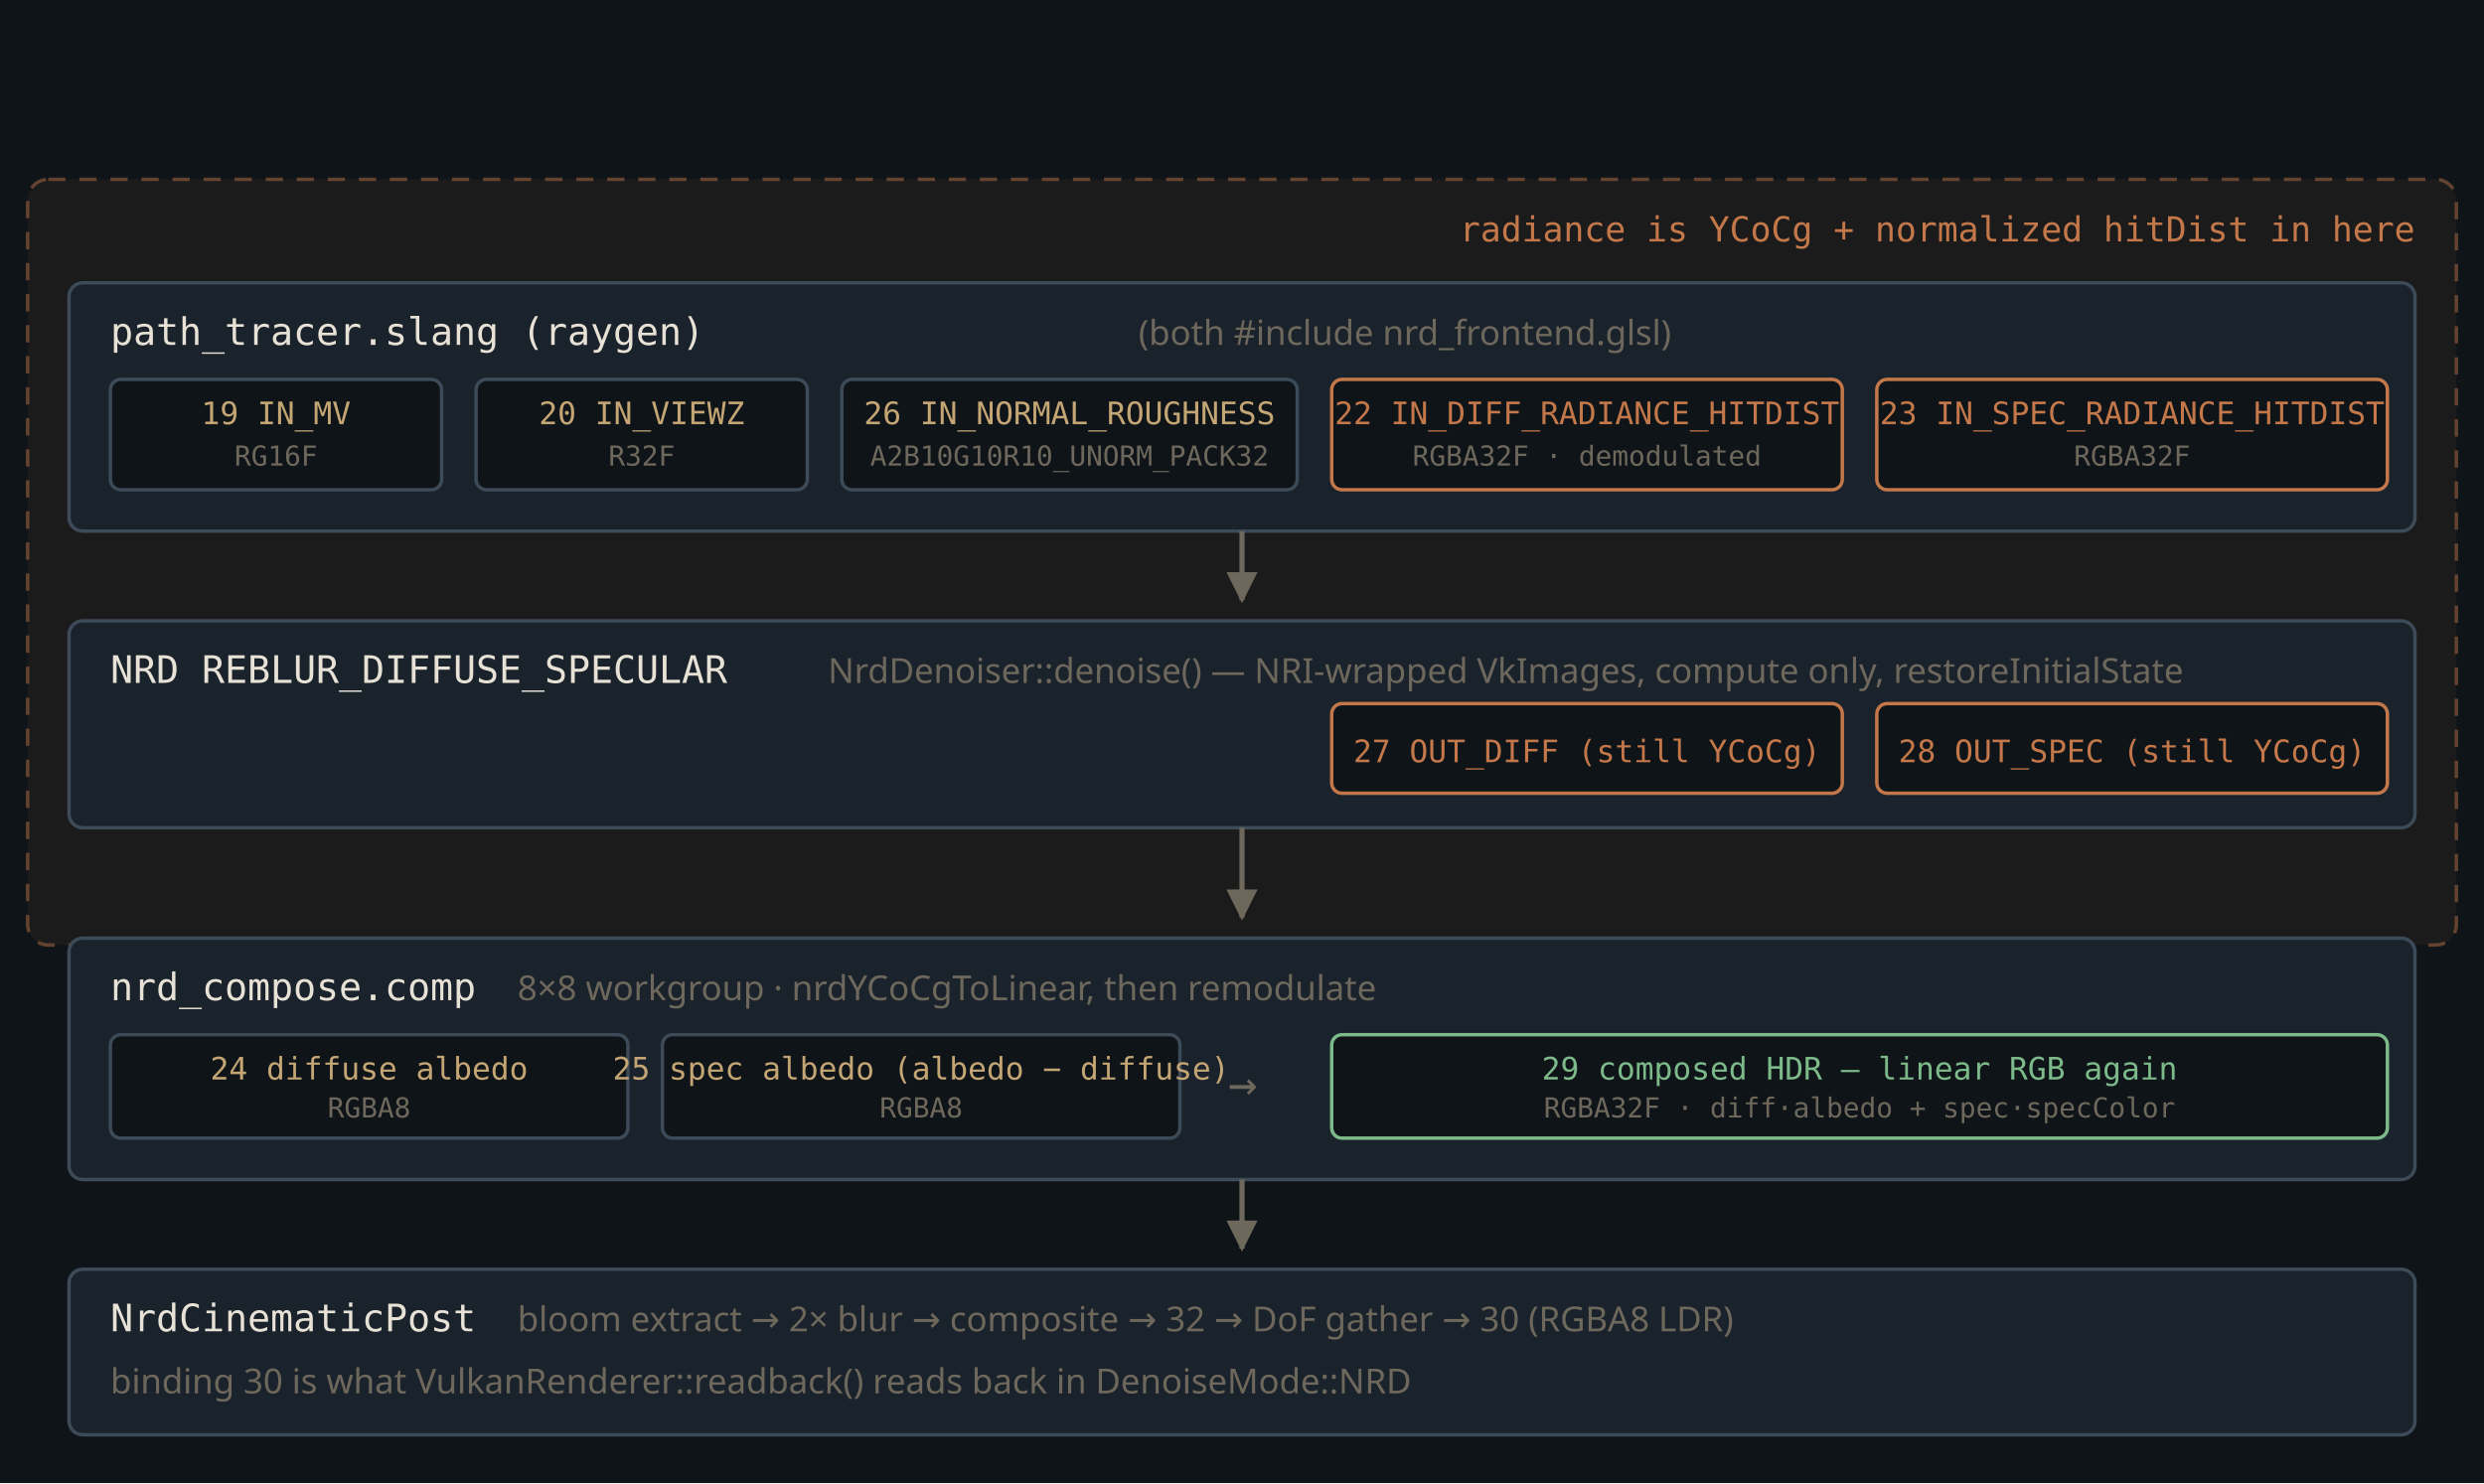
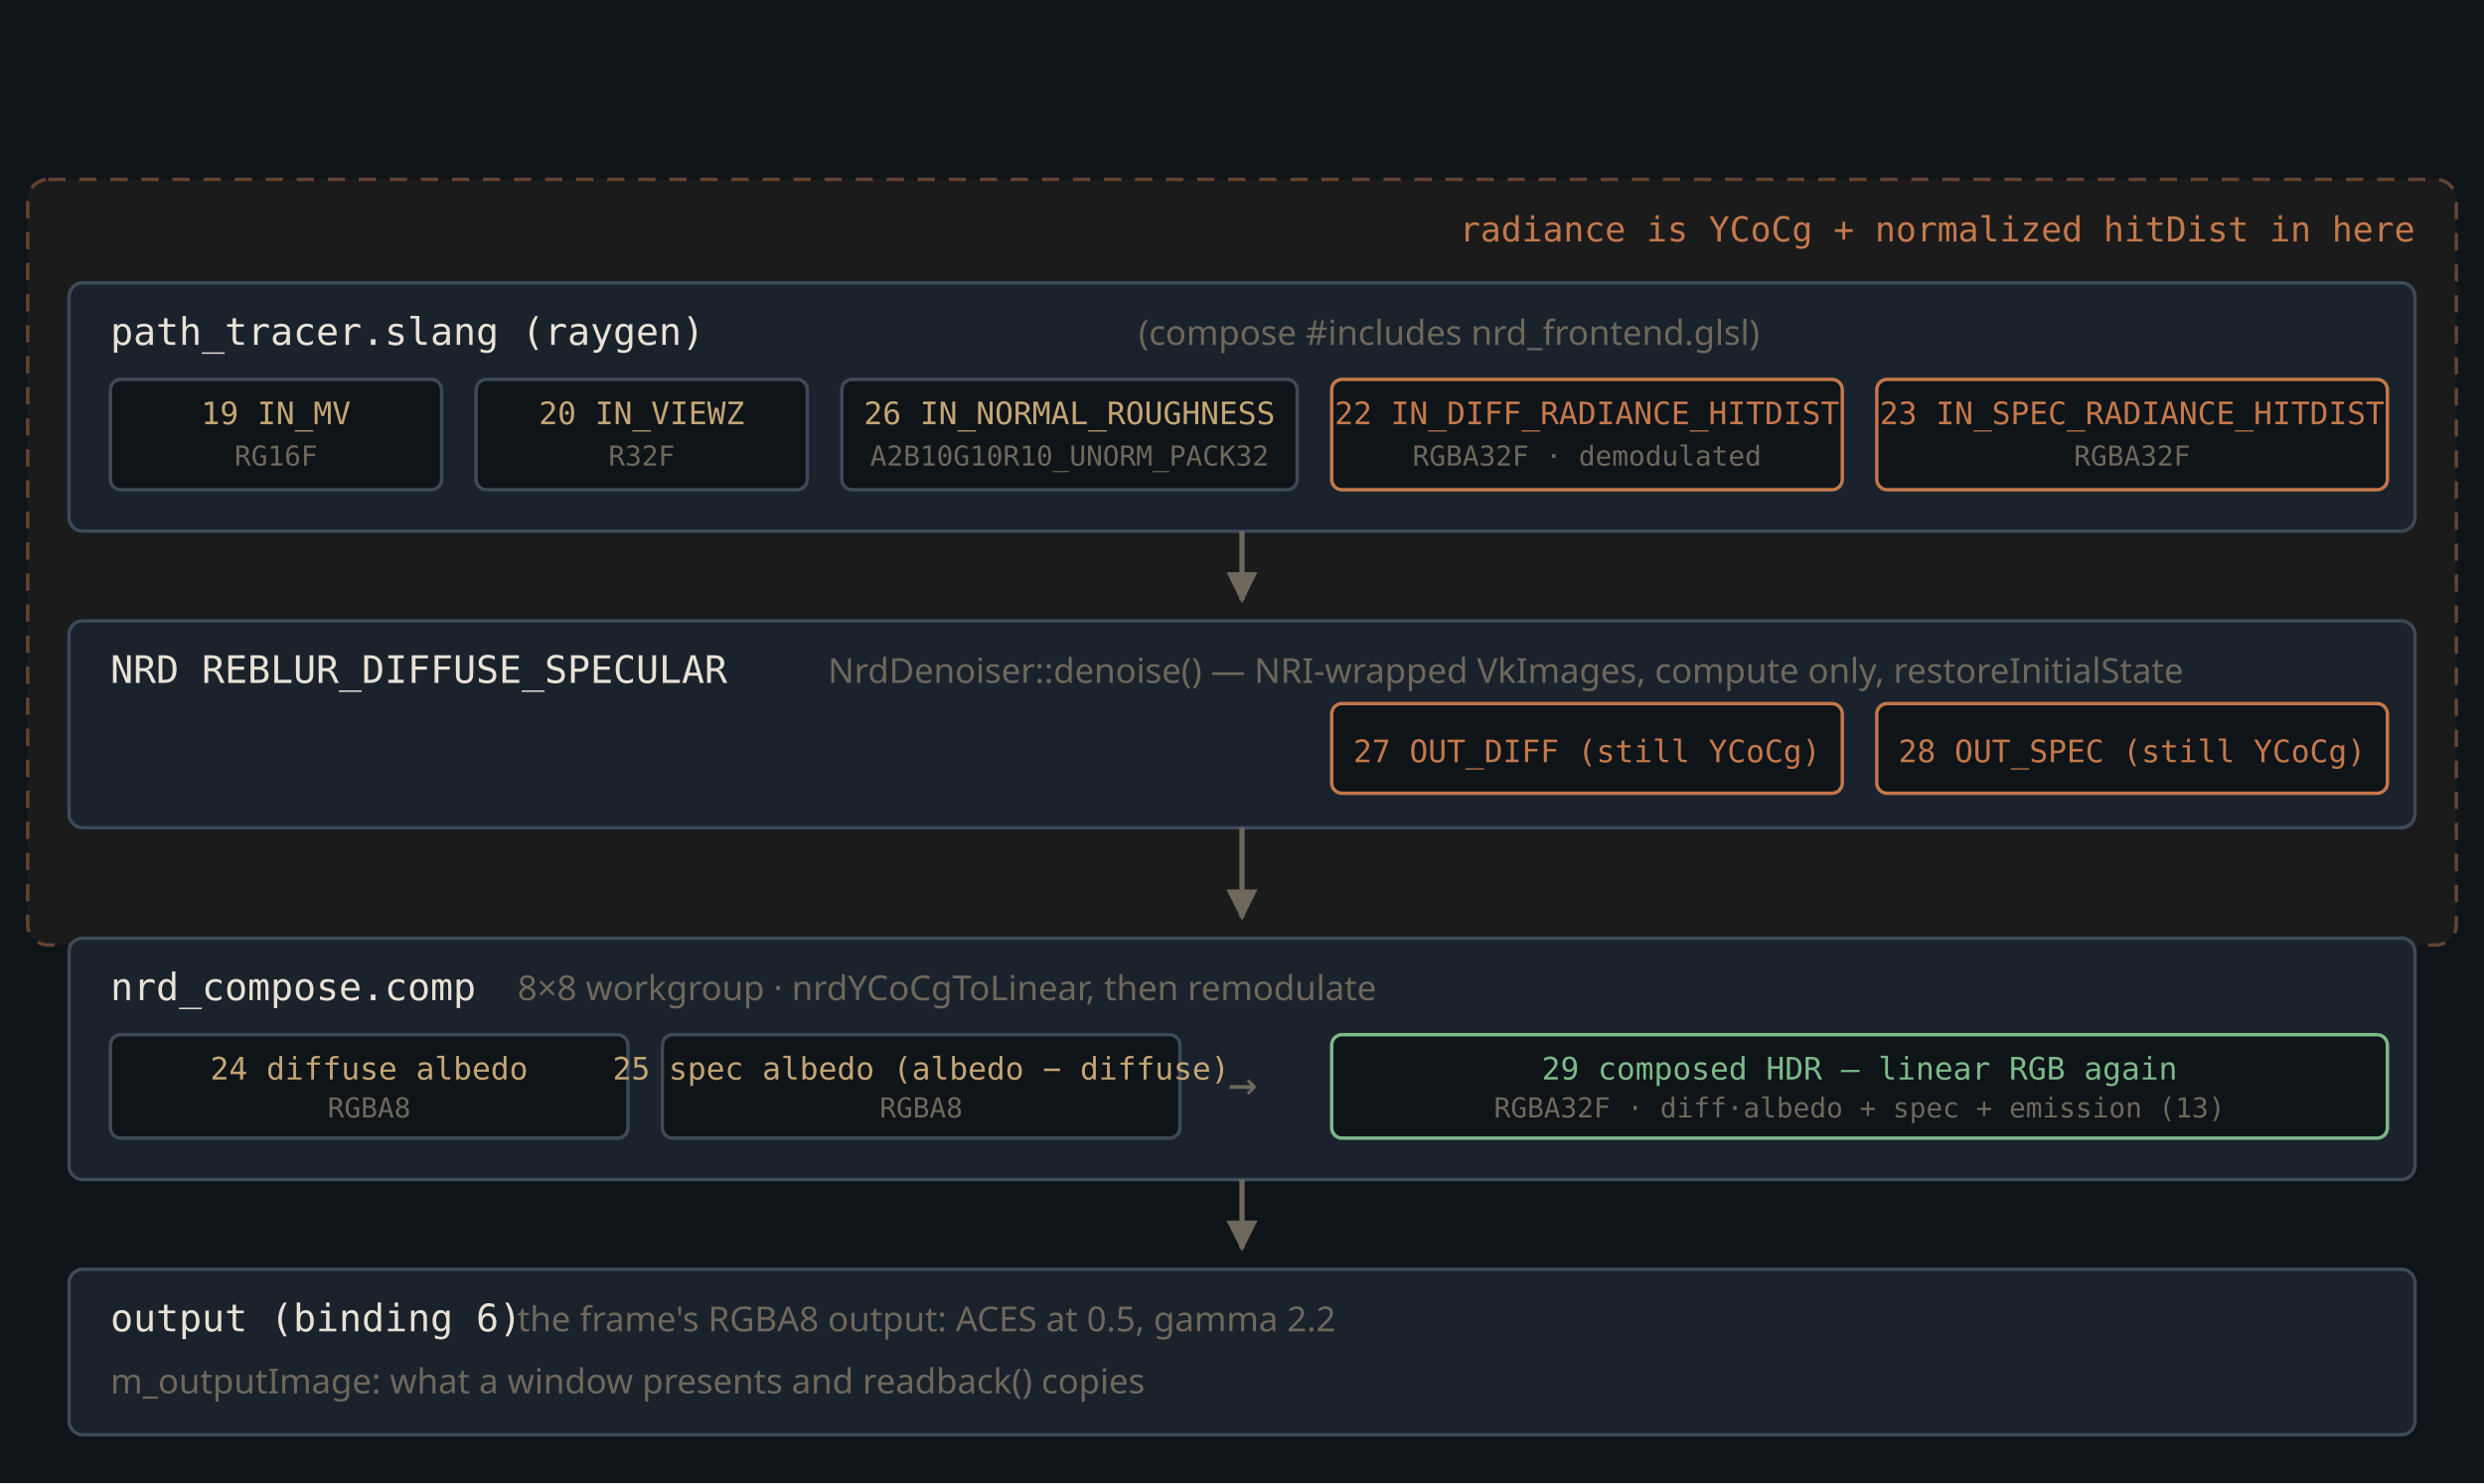
- <svg xmlns="http://www.w3.org/2000/svg" viewBox="0 0 720 430" class="unit-diagram" role="img" aria-label="Data flow from raygen AOVs through NRD REBLUR to the compose pass and the cinematic tail, marking the region in which radiance is YCoCg-encoded.">
+ <svg xmlns="http://www.w3.org/2000/svg" viewBox="0 0 720 430" class="unit-diagram" role="img" aria-label="Data flow from raygen AOVs through NRD REBLUR to the compose pass and the frame's output, marking the region in which radiance is YCoCg-encoded.">
  <rect x="0" y="0" width="720" height="430" fill="#0f1419" />
  <rect x="8" y="52" width="704" height="222" fill="#c4784a" fill-opacity="0.07" stroke="#c4784a" stroke-opacity="0.45" stroke-dasharray="5 4" rx="6" />
  <text x="700" y="70" text-anchor="end" font-family="IBM Plex Mono,monospace" font-size="10" fill="#c4784a">radiance is YCoCg + normalized hitDist in here</text>
  <rect x="20" y="82" width="680" height="72" fill="#1a222c" stroke="#3d4a58" rx="4" />
  <text x="32" y="100" font-family="IBM Plex Mono,monospace" font-size="11" fill="#e8e2d6">path_tracer.slang (raygen)</text>
-   <text x="330" y="100" font-family="DM Sans,sans-serif" font-size="10" fill="#6e685c">(both #include nrd_frontend.glsl)</text>
+   <text x="330" y="100" font-family="DM Sans,sans-serif" font-size="10" fill="#6e685c">(compose #includes nrd_frontend.glsl)</text>
  <rect x="32" y="110" width="96" height="32" fill="#0f1419" stroke="#3d4a58" rx="3" />
  <text x="80" y="123" text-anchor="middle" font-family="IBM Plex Mono,monospace" font-size="9" fill="#c4a574">19 IN_MV</text>
  <text x="80" y="135" text-anchor="middle" font-family="IBM Plex Mono,monospace" font-size="8" fill="#6e685c">RG16F</text>
  <rect x="138" y="110" width="96" height="32" fill="#0f1419" stroke="#3d4a58" rx="3" />
  <text x="186" y="123" text-anchor="middle" font-family="IBM Plex Mono,monospace" font-size="9" fill="#c4a574">20 IN_VIEWZ</text>
  <text x="186" y="135" text-anchor="middle" font-family="IBM Plex Mono,monospace" font-size="8" fill="#6e685c">R32F</text>
  <rect x="244" y="110" width="132" height="32" fill="#0f1419" stroke="#3d4a58" rx="3" />
  <text x="310" y="123" text-anchor="middle" font-family="IBM Plex Mono,monospace" font-size="9" fill="#c4a574">26 IN_NORMAL_ROUGHNESS</text>
  <text x="310" y="135" text-anchor="middle" font-family="IBM Plex Mono,monospace" font-size="8" fill="#6e685c">A2B10G10R10_UNORM_PACK32</text>
  <rect x="386" y="110" width="148" height="32" fill="#0f1419" stroke="#c4784a" rx="3" />
  <text x="460" y="123" text-anchor="middle" font-family="IBM Plex Mono,monospace" font-size="9" fill="#c4784a">22 IN_DIFF_RADIANCE_HITDIST</text>
  <text x="460" y="135" text-anchor="middle" font-family="IBM Plex Mono,monospace" font-size="8" fill="#6e685c">RGBA32F · demodulated</text>
  <rect x="544" y="110" width="148" height="32" fill="#0f1419" stroke="#c4784a" rx="3" />
  <text x="618" y="123" text-anchor="middle" font-family="IBM Plex Mono,monospace" font-size="9" fill="#c4784a">23 IN_SPEC_RADIANCE_HITDIST</text>
  <text x="618" y="135" text-anchor="middle" font-family="IBM Plex Mono,monospace" font-size="8" fill="#6e685c">RGBA32F</text>
  <path d="M360 154 L360 174" stroke="#6e685c" stroke-width="1.5" marker-end="url(#ar)" />
  <rect x="20" y="180" width="680" height="60" fill="#1a222c" stroke="#3d4a58" rx="4" />
  <text x="32" y="198" font-family="IBM Plex Mono,monospace" font-size="11" fill="#e8e2d6">NRD REBLUR_DIFFUSE_SPECULAR</text>
  <text x="240" y="198" font-family="DM Sans,sans-serif" font-size="10" fill="#6e685c">NrdDenoiser::denoise() — NRI-wrapped VkImages, compute only, restoreInitialState</text>
  <rect x="386" y="204" width="148" height="26" fill="#0f1419" stroke="#c4784a" rx="3" />
  <text x="460" y="221" text-anchor="middle" font-family="IBM Plex Mono,monospace" font-size="9" fill="#c4784a">27 OUT_DIFF (still YCoCg)</text>
  <rect x="544" y="204" width="148" height="26" fill="#0f1419" stroke="#c4784a" rx="3" />
  <text x="618" y="221" text-anchor="middle" font-family="IBM Plex Mono,monospace" font-size="9" fill="#c4784a">28 OUT_SPEC (still YCoCg)</text>
  <path d="M360 240 L360 266" stroke="#6e685c" stroke-width="1.5" marker-end="url(#ar)" />
  <rect x="20" y="272" width="680" height="70" fill="#1a222c" stroke="#3d4a58" rx="4" />
  <text x="32" y="290" font-family="IBM Plex Mono,monospace" font-size="11" fill="#e8e2d6">nrd_compose.comp</text>
  <text x="150" y="290" font-family="DM Sans,sans-serif" font-size="10" fill="#6e685c">8×8 workgroup · nrdYCoCgToLinear, then remodulate</text>
  <rect x="32" y="300" width="150" height="30" fill="#0f1419" stroke="#3d4a58" rx="3" />
  <text x="107" y="313" text-anchor="middle" font-family="IBM Plex Mono,monospace" font-size="9" fill="#c4a574">24 diffuse albedo</text>
  <text x="107" y="324" text-anchor="middle" font-family="IBM Plex Mono,monospace" font-size="8" fill="#6e685c">RGBA8</text>
  <rect x="192" y="300" width="150" height="30" fill="#0f1419" stroke="#3d4a58" rx="3" />
  <text x="267" y="313" text-anchor="middle" font-family="IBM Plex Mono,monospace" font-size="9" fill="#c4a574">25 spec albedo (albedo − diffuse)</text>
  <text x="267" y="324" text-anchor="middle" font-family="IBM Plex Mono,monospace" font-size="8" fill="#6e685c">RGBA8</text>
  <text x="356" y="319" font-family="IBM Plex Mono,monospace" font-size="14" fill="#6e685c">→</text>
  <rect x="386" y="300" width="306" height="30" fill="#0f1419" stroke="#7dba8a" rx="3" />
  <text x="539" y="313" text-anchor="middle" font-family="IBM Plex Mono,monospace" font-size="9" fill="#7dba8a">29 composed HDR — linear RGB again</text>
-   <text x="539" y="324" text-anchor="middle" font-family="IBM Plex Mono,monospace" font-size="8" fill="#6e685c">RGBA32F · diff·albedo + spec·specColor</text>
+   <text x="539" y="324" text-anchor="middle" font-family="IBM Plex Mono,monospace" font-size="8" fill="#6e685c">RGBA32F · diff·albedo + spec + emission (13)</text>
  <path d="M360 342 L360 362" stroke="#6e685c" stroke-width="1.5" marker-end="url(#ar)" />
  <rect x="20" y="368" width="680" height="48" fill="#1a222c" stroke="#3d4a58" rx="4" />
-   <text x="32" y="386" font-family="IBM Plex Mono,monospace" font-size="11" fill="#e8e2d6">NrdCinematicPost</text>
-   <text x="150" y="386" font-family="DM Sans,sans-serif" font-size="10" fill="#6e685c">bloom extract → 2× blur → composite → 32 → DoF gather → 30 (RGBA8 LDR)</text>
-   <text x="32" y="404" font-family="DM Sans,sans-serif" font-size="10" fill="#6e685c">binding 30 is what VulkanRenderer::readback() reads back in DenoiseMode::NRD</text>
+   <text x="32" y="386" font-family="IBM Plex Mono,monospace" font-size="11" fill="#e8e2d6">output (binding 6)</text>
+   <text x="150" y="386" font-family="DM Sans,sans-serif" font-size="10" fill="#6e685c">the frame's RGBA8 output: ACES at 0.5, gamma 2.2</text>
+   <text x="32" y="404" font-family="DM Sans,sans-serif" font-size="10" fill="#6e685c">m_outputImage: what a window presents and readback() copies</text>
  <defs>
    <marker id="ar" viewBox="0 0 10 10" refX="9" refY="5" markerWidth="6" markerHeight="6" orient="auto-start-reverse">
      <path d="M 0 0 L 10 5 L 0 10 z" fill="#6e685c" />
    </marker>
  </defs>
</svg>
